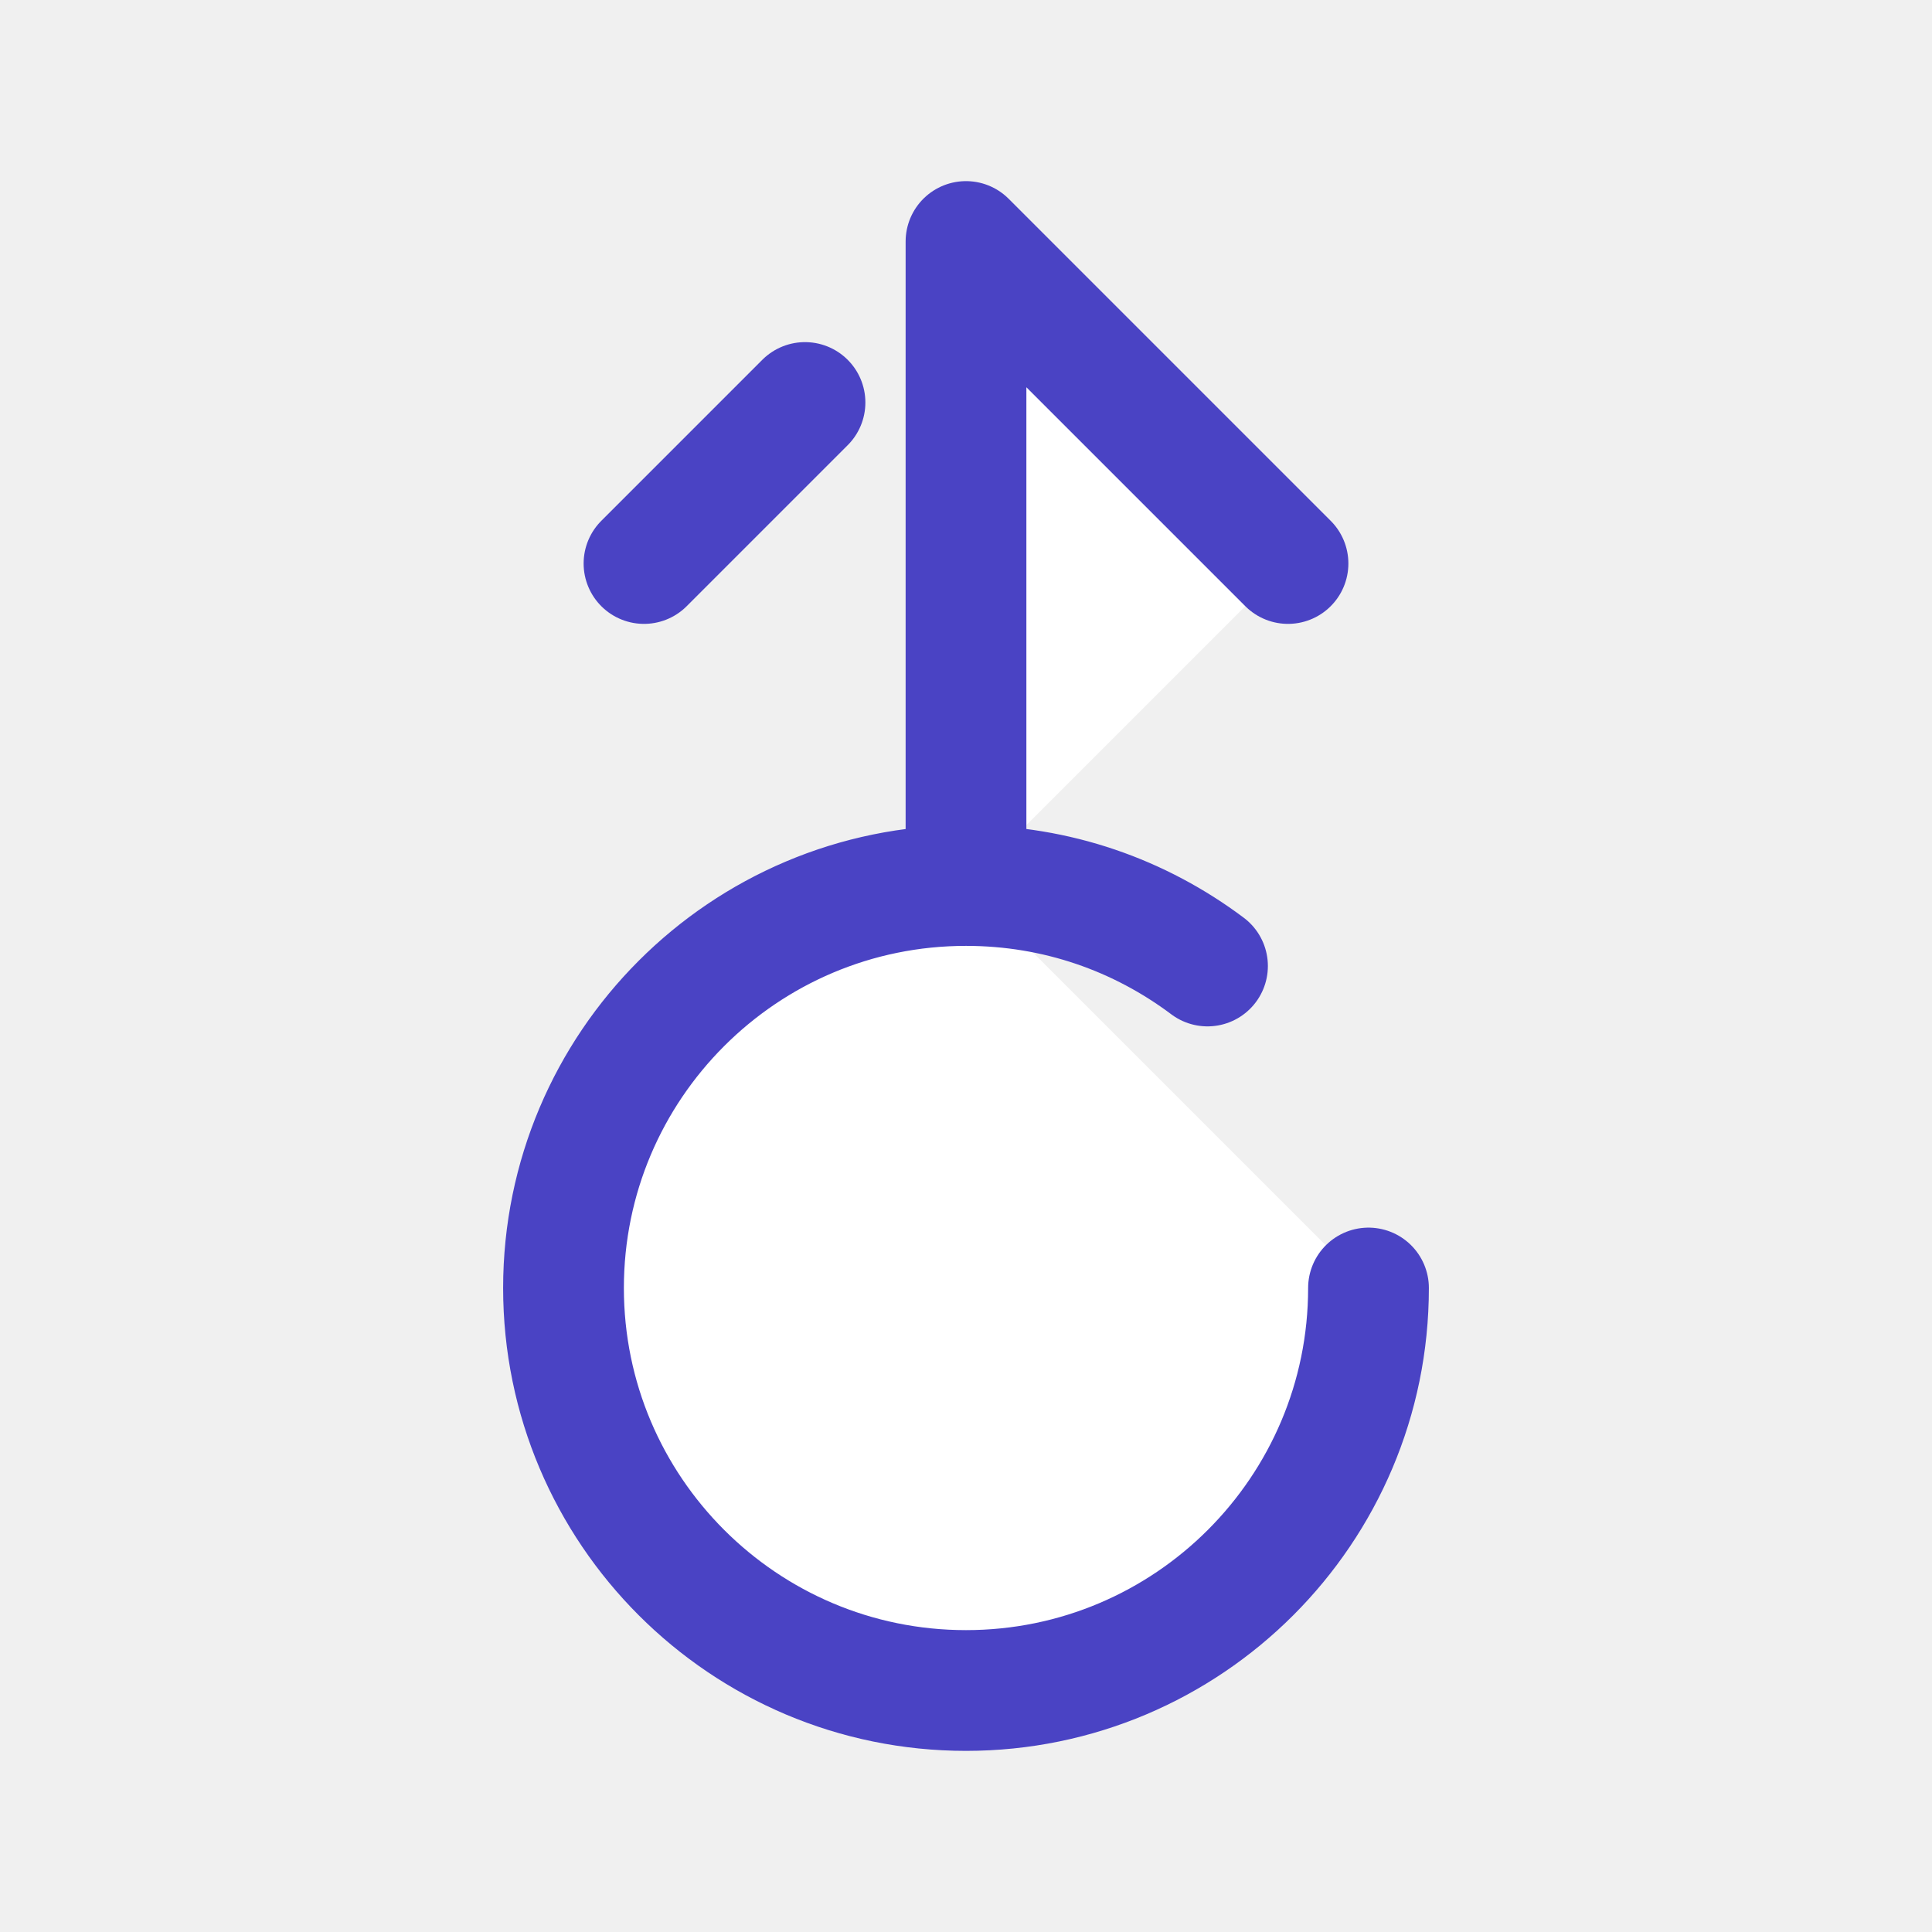
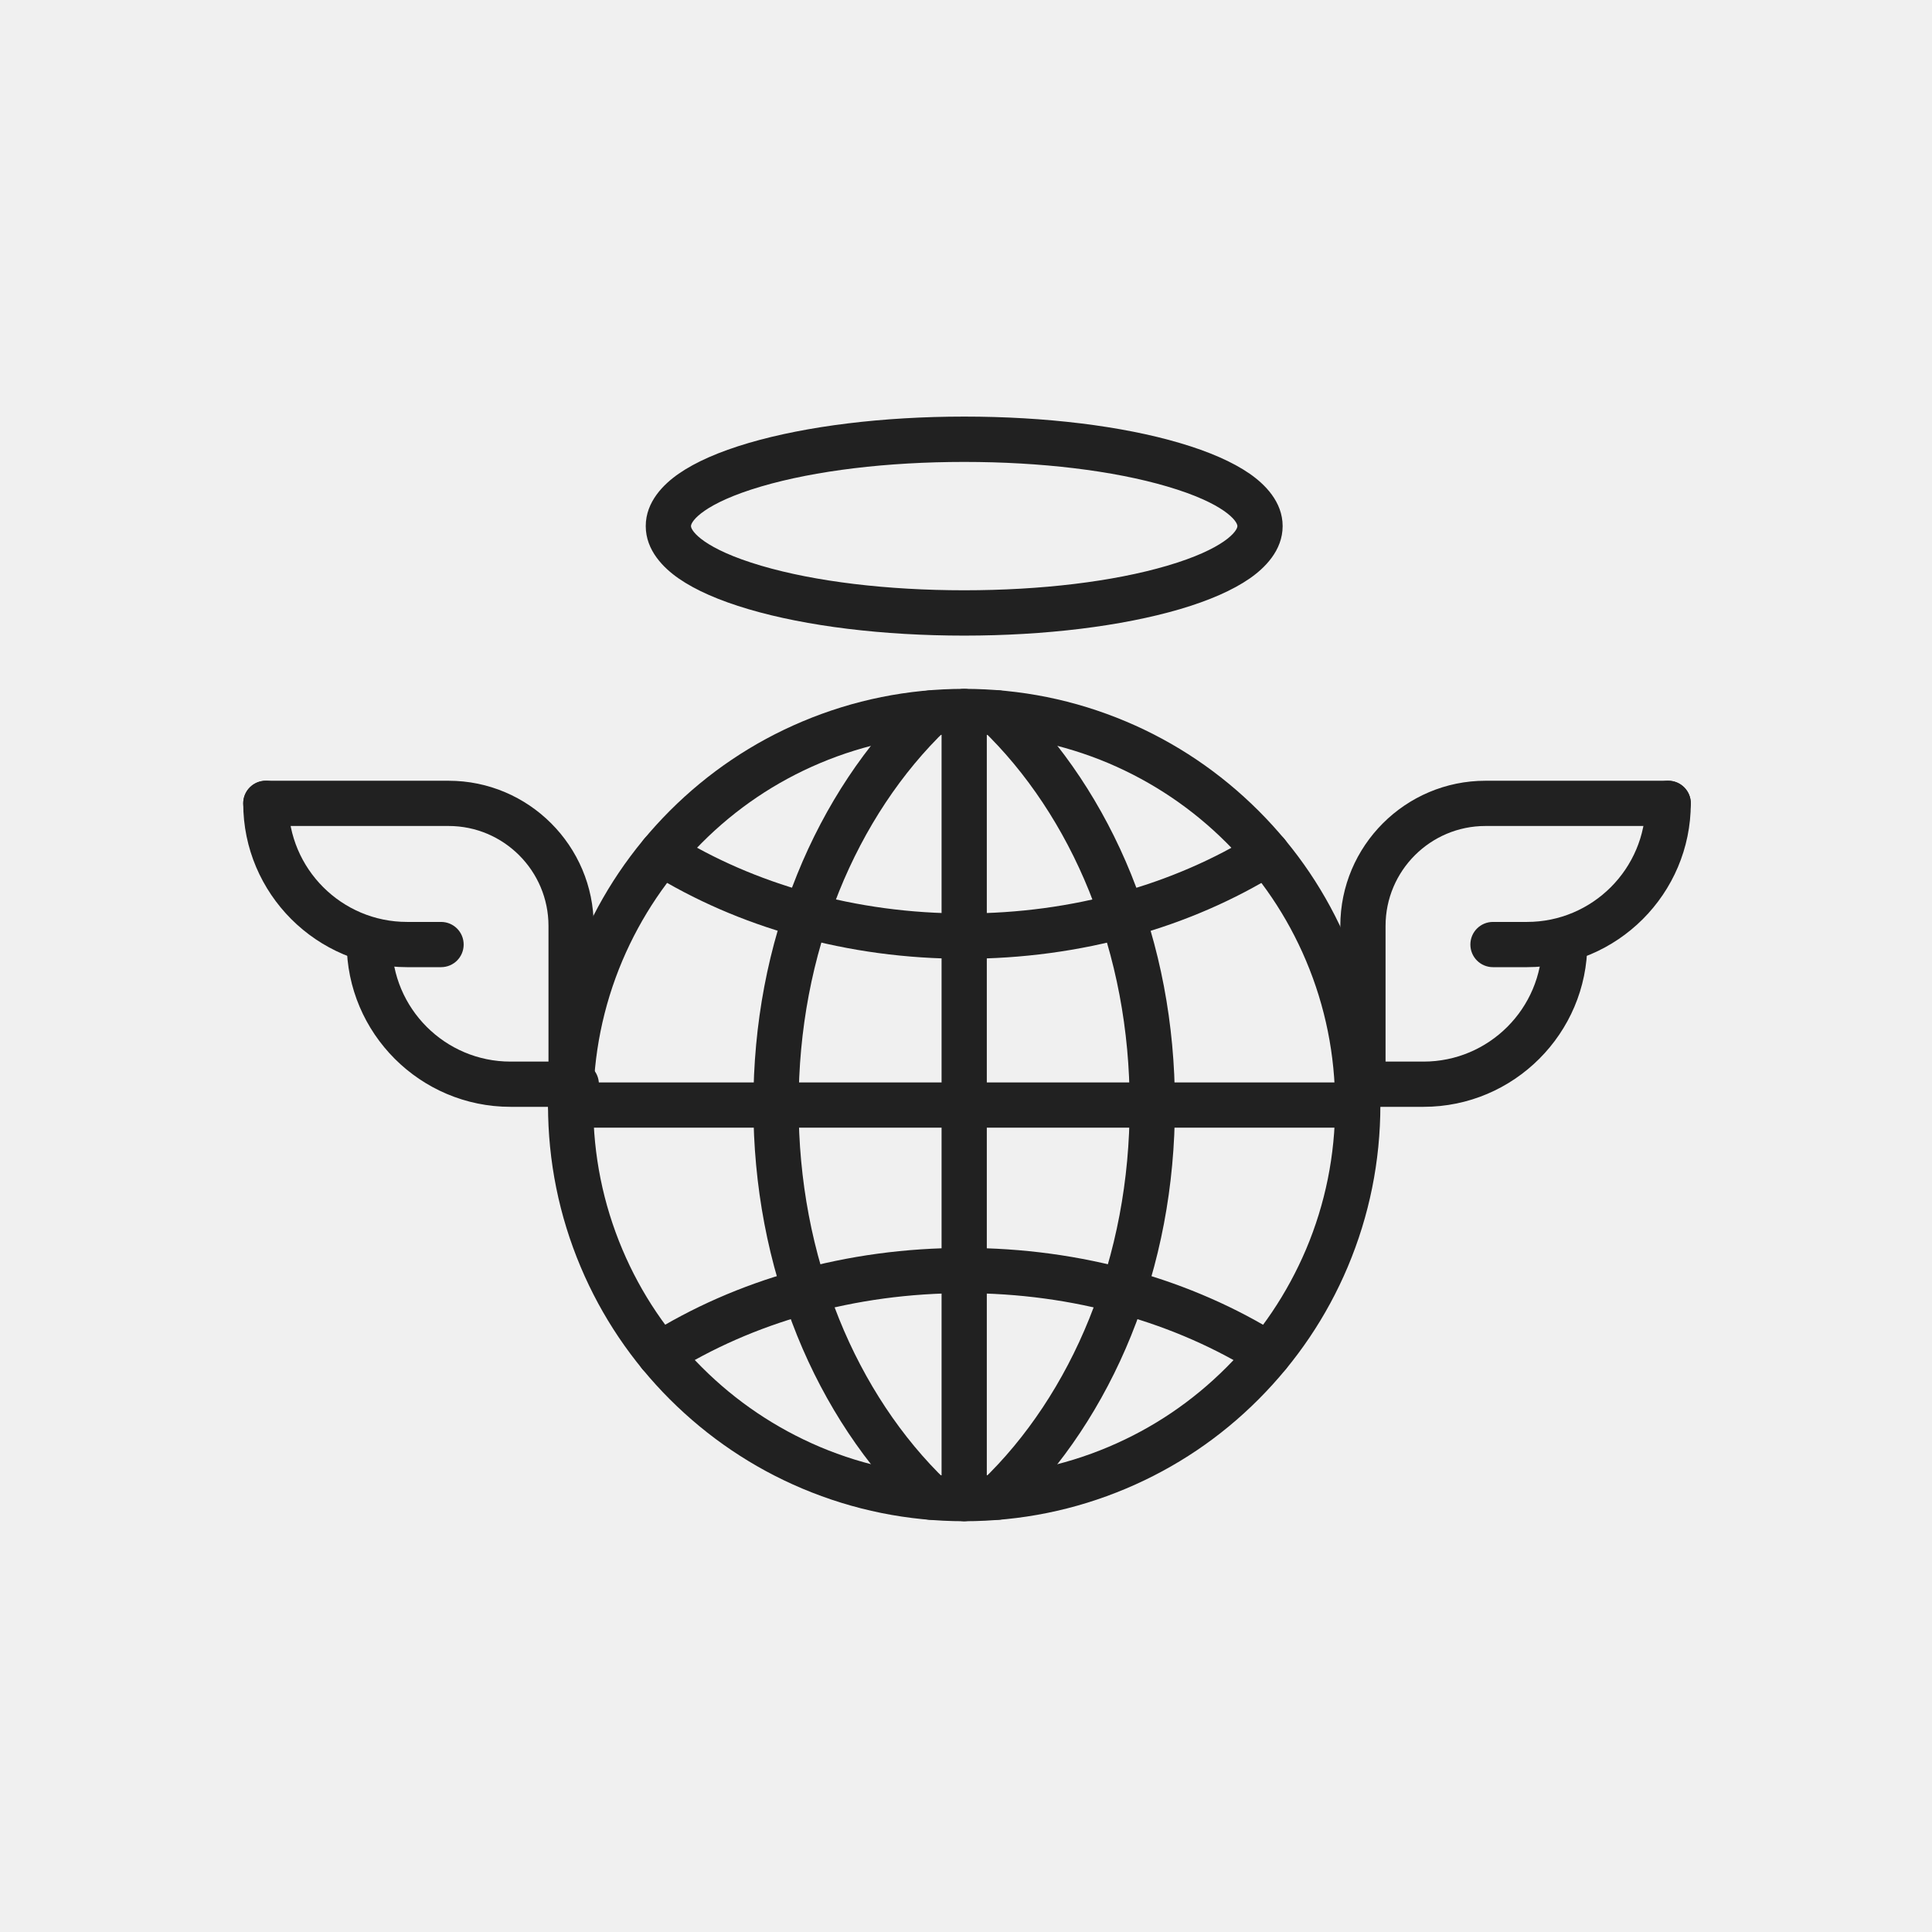
- <svg xmlns="http://www.w3.org/2000/svg" width="24" height="24">
-   <g class="layer">
-     <path d="m17,16c0,2.76 -2.24,5 -5,5c-2.76,0 -5,-2.24 -5,-5c0,-2.76 2.24,-5 5,-5m0,0l0,-8l4,4m-4,4c1.13,0 2.16,0.37 3,1m-7,-5l2,-2" fill="#ffffff" id="svg_1" stroke="#4a43c4" stroke-linecap="round" stroke-linejoin="round" stroke-width="1.5" />
+ <svg xmlns="http://www.w3.org/2000/svg" version="1.1" x="0px" y="0px" viewBox="0 0 492 492" style="enable-background:new 0 0 492 492;" xml:space="preserve">
+   <g id="Master_Layer_2">
+ </g>
+   <g id="Layer_1">
+     <g>
+       <g>
+         <g>
+           <g>
+             <g>
+               <g>
+                 <path style="fill-rule:evenodd;clip-rule:evenodd;fill:#212121;" d="M253.964,387.032c-1.512,0-3.024-0.6-4.152-1.776         c-2.208-2.304-2.112-5.952,0.192-8.136c11.424-10.92,20.88-25.176,27.36-41.256c6.84-16.944,10.32-35.28,10.32-54.456         c0-19.176-3.48-37.488-10.32-54.456c-6.48-16.08-15.96-30.336-27.36-41.256c-2.304-2.208-2.376-5.856-0.192-8.136         c2.208-2.304,5.856-2.376,8.136-0.192c12.576,12.048,22.992,27.696,30.096,45.264c7.392,18.336,11.16,38.112,11.16,58.752         c0,20.664-3.744,40.416-11.16,58.752c-7.104,17.568-17.496,33.24-30.096,45.264         C256.82,386.504,255.404,387.032,253.964,387.032z" />
+               </g>
+             </g>
+             <g>
+               <g>
+                 <path style="fill-rule:evenodd;clip-rule:evenodd;fill:#212121;" d="M245.54,387.392c-3.192,0-5.76-2.568-5.76-5.76V181.184         c0-3.192,2.568-5.76,5.76-5.76c3.192,0,5.76,2.568,5.76,5.76v200.448C251.3,384.824,248.708,387.392,245.54,387.392z" />
+               </g>
+             </g>
+             <g>
+               <g>
+                 <path style="fill-rule:evenodd;clip-rule:evenodd;fill:#212121;" d="M237.092,387.032c-1.44,0-2.856-0.528-3.984-1.608         c-12.576-12.048-22.992-27.696-30.096-45.264c-7.392-18.336-11.16-38.112-11.16-58.752c0-20.664,3.744-40.416,11.16-58.752         c7.104-17.568,17.496-33.24,30.096-45.264c2.304-2.208,5.952-2.112,8.136,0.192s2.112,5.952-0.192,8.136         c-11.424,10.92-20.88,25.176-27.36,41.256c-6.84,16.944-10.32,35.28-10.32,54.456s3.48,37.488,10.32,54.456         c6.48,16.08,15.96,30.336,27.36,41.256c2.304,2.208,2.376,5.856,0.192,8.136         C240.116,386.456,238.604,387.032,237.092,387.032z" />
+               </g>
+             </g>
+             <g>
+               <g>
+                 <path style="fill-rule:evenodd;clip-rule:evenodd;fill:#212121;" d="M323.036,350.696c-1.056,0-2.112-0.288-3.048-0.888         c-10.368-6.504-21.888-11.568-34.296-15.048c-12.864-3.624-26.376-5.448-40.176-5.448c-13.776,0-27.312,1.824-40.176,5.448         c-12.408,3.48-23.928,8.544-34.296,15.048c-2.688,1.68-6.24,0.888-7.944-1.824c-1.68-2.688-0.888-6.24,1.824-7.944         c11.28-7.08,23.832-12.6,37.296-16.368c13.872-3.912,28.44-5.88,43.296-5.88c14.832,0,29.4,1.968,43.296,5.88         c13.464,3.792,26.016,9.288,37.296,16.368c2.688,1.68,3.504,5.256,1.824,7.944         C326.828,349.736,324.956,350.696,323.036,350.696z" />
+               </g>
+             </g>
+             <g>
+               <g>
+                 <path style="fill-rule:evenodd;clip-rule:evenodd;fill:#212121;" d="M345.764,287.168H145.316c-3.192,0-5.76-2.568-5.76-5.76         s2.568-5.76,5.76-5.76h200.448c3.192,0,5.76,2.568,5.76,5.76S348.932,287.168,345.764,287.168z" />
+               </g>
+             </g>
+             <g>
+               <g>
+                 <path style="fill-rule:evenodd;clip-rule:evenodd;fill:#212121;" d="M245.54,244.16c-14.736,0-29.184-1.944-42.984-5.808         c-13.368-3.72-25.848-9.168-37.104-16.152c-2.712-1.68-3.528-5.232-1.848-7.944c1.68-2.712,5.232-3.528,7.944-1.848         c10.32,6.408,21.792,11.4,34.128,14.832c12.792,3.576,26.208,5.376,39.888,5.376c13.68,0,27.096-1.8,39.888-5.376         c12.312-3.432,23.808-8.424,34.128-14.832c2.712-1.68,6.264-0.84,7.944,1.848c1.68,2.712,0.84,6.264-1.848,7.944         c-11.256,6.984-23.736,12.432-37.104,16.152C274.724,242.216,260.252,244.16,245.54,244.16z" />
+               </g>
+             </g>
+             <g>
+               <g>
+                 <path style="fill-rule:evenodd;clip-rule:evenodd;fill:#212121;" d="M245.54,387.392c-14.304,0-28.176-2.808-41.256-8.328         c-12.624-5.328-23.952-12.984-33.696-22.704c-9.72-9.72-17.376-21.072-22.704-33.696c-5.52-13.08-8.328-26.952-8.328-41.256         s2.784-28.176,8.328-41.256c5.328-12.624,12.984-23.952,22.704-33.696c9.72-9.72,21.072-17.376,33.696-22.704         c13.08-5.52,26.952-8.328,41.256-8.328c14.304,0,28.176,2.808,41.256,8.328c12.624,5.328,23.952,12.984,33.696,22.704         c9.744,9.72,17.376,21.072,22.704,33.696c5.52,13.08,8.328,26.952,8.328,41.256s-2.808,28.176-8.328,41.256         c-5.328,12.624-12.984,23.952-22.704,33.696s-21.072,17.376-33.696,22.704C273.716,384.584,259.844,387.392,245.54,387.392         L245.54,387.392z M245.54,186.944c-12.744,0-25.128,2.496-36.768,7.416c-11.256,4.752-21.36,11.568-30.024,20.256         c-8.688,8.688-15.48,18.792-20.256,30.024c-4.92,11.64-7.416,24.024-7.416,36.768s2.496,25.128,7.416,36.768         c4.752,11.256,11.568,21.36,20.256,30.024c8.688,8.688,18.792,15.48,30.024,20.256c11.64,4.92,24.024,7.416,36.768,7.416         c12.744,0,25.128-2.496,36.768-7.416c11.256-4.752,21.36-11.568,30.024-20.256c8.688-8.688,15.48-18.792,20.256-30.024         c4.92-11.64,7.416-24.024,7.416-36.768s-2.496-25.128-7.416-36.768c-4.752-11.256-11.568-21.36-20.256-30.024         c-8.688-8.688-18.792-15.48-30.024-20.256C270.644,189.44,258.284,186.944,245.54,186.944z" />
+               </g>
+             </g>
+           </g>
+           <g>
+             <g>
+               <g>
+                 <path style="fill-rule:evenodd;clip-rule:evenodd;fill:#212121;" d="M145.436,282.248c-3.192,0-5.76-2.568-5.76-5.76v-40.704         c0-14.016-11.4-25.44-25.44-25.44l-46.536,0c-3.192,0-5.76-2.568-5.76-5.76c0-3.192,2.568-5.76,5.76-5.76h46.536         c20.376,0,36.96,16.584,36.96,36.96v40.704C151.196,279.68,148.604,282.248,145.436,282.248z" />
+               </g>
+             </g>
+             <g>
+               <g>
+                 <path style="fill-rule:evenodd;clip-rule:evenodd;fill:#212121;" d="M112.316,246.296h-8.664         c-22.992,0-41.712-18.72-41.712-41.712c0-3.192,2.568-5.76,5.76-5.76c3.192,0,5.76,2.568,5.76,5.76         c0,16.656,13.536,30.192,30.192,30.192h8.664c3.192,0,5.76,2.568,5.76,5.76C118.076,243.728,115.508,246.296,112.316,246.296         z" />
+               </g>
+             </g>
+             <g>
+               <g>
+                 <path style="fill-rule:evenodd;clip-rule:evenodd;fill:#212121;" d="M146.756,281.864h-16.752         c-22.992,0-41.712-18.72-41.712-41.712c0-3.192,2.568-5.76,5.76-5.76s5.76,2.568,5.76,5.76         c0,16.656,13.536,30.192,30.192,30.192h16.752c3.192,0,5.76,2.568,5.76,5.76S149.948,281.864,146.756,281.864z" />
+               </g>
+             </g>
+           </g>
+           <g>
+             <g>
+               <g>
+                 <path style="fill-rule:evenodd;clip-rule:evenodd;fill:#212121;" d="M347.084,282.248c-3.192,0-5.76-2.568-5.76-5.76v-40.704         c0-20.376,16.584-36.96,36.96-36.96l46.536,0c3.192,0,5.76,2.568,5.76,5.76c0,3.192-2.568,5.76-5.76,5.76h-46.536         c-14.016,0-25.44,11.4-25.44,25.44v40.704C352.844,279.68,350.276,282.248,347.084,282.248z" />
+               </g>
+             </g>
+             <g>
+               <g>
+                 <path style="fill-rule:evenodd;clip-rule:evenodd;fill:#212121;" d="M388.868,246.296h-8.664c-3.192,0-5.76-2.568-5.76-5.76         c0-3.192,2.568-5.76,5.76-5.76h8.664c16.656,0,30.192-13.536,30.192-30.192c0-3.192,2.568-5.76,5.76-5.76         c3.192,0,5.76,2.568,5.76,5.76C430.58,227.6,411.86,246.296,388.868,246.296z" />
+               </g>
+             </g>
+             <g>
+               <g>
+                 <path style="fill-rule:evenodd;clip-rule:evenodd;fill:#212121;" d="M362.516,281.864h-16.752c-3.192,0-5.76-2.568-5.76-5.76         s2.568-5.76,5.76-5.76h16.752c16.656,0,30.192-13.536,30.192-30.192c0-3.192,2.568-5.76,5.76-5.76         c3.192,0,5.76,2.568,5.76,5.76C404.228,263.144,385.508,281.864,362.516,281.864z" />
+               </g>
+             </g>
+           </g>
+           <g>
+             <g>
+               <path style="fill-rule:evenodd;clip-rule:evenodd;fill:#212121;" d="M245.54,161.864c-20.664,0-40.152-2.376-54.888-6.72        c-7.512-2.208-13.512-4.848-17.808-7.824c-3.84-2.664-8.4-7.128-8.4-13.344c0-6.216,4.56-10.68,8.4-13.344        c4.296-2.976,10.296-5.616,17.808-7.824c14.736-4.32,34.224-6.72,54.888-6.72s40.152,2.376,54.888,6.72        c7.512,2.208,13.512,4.848,17.808,7.824c3.84,2.664,8.4,7.128,8.4,13.344c0,6.216-4.56,10.68-8.4,13.344        c-4.296,2.976-10.296,5.616-17.808,7.824C285.668,159.464,266.18,161.864,245.54,161.864L245.54,161.864z M245.54,117.632        c-19.584,0-37.92,2.208-51.648,6.24c-14.64,4.296-17.928,8.856-17.928,10.104c0,1.248,3.288,5.808,17.928,10.104        c13.704,4.032,32.064,6.24,51.648,6.24s37.92-2.208,51.648-6.24c14.64-4.296,17.928-8.856,17.928-10.104        c0-1.248-3.288-5.808-17.928-10.104C283.46,119.84,265.124,117.632,245.54,117.632z" />
+             </g>
+           </g>
+         </g>
+       </g>
+     </g>
  </g>
</svg>
